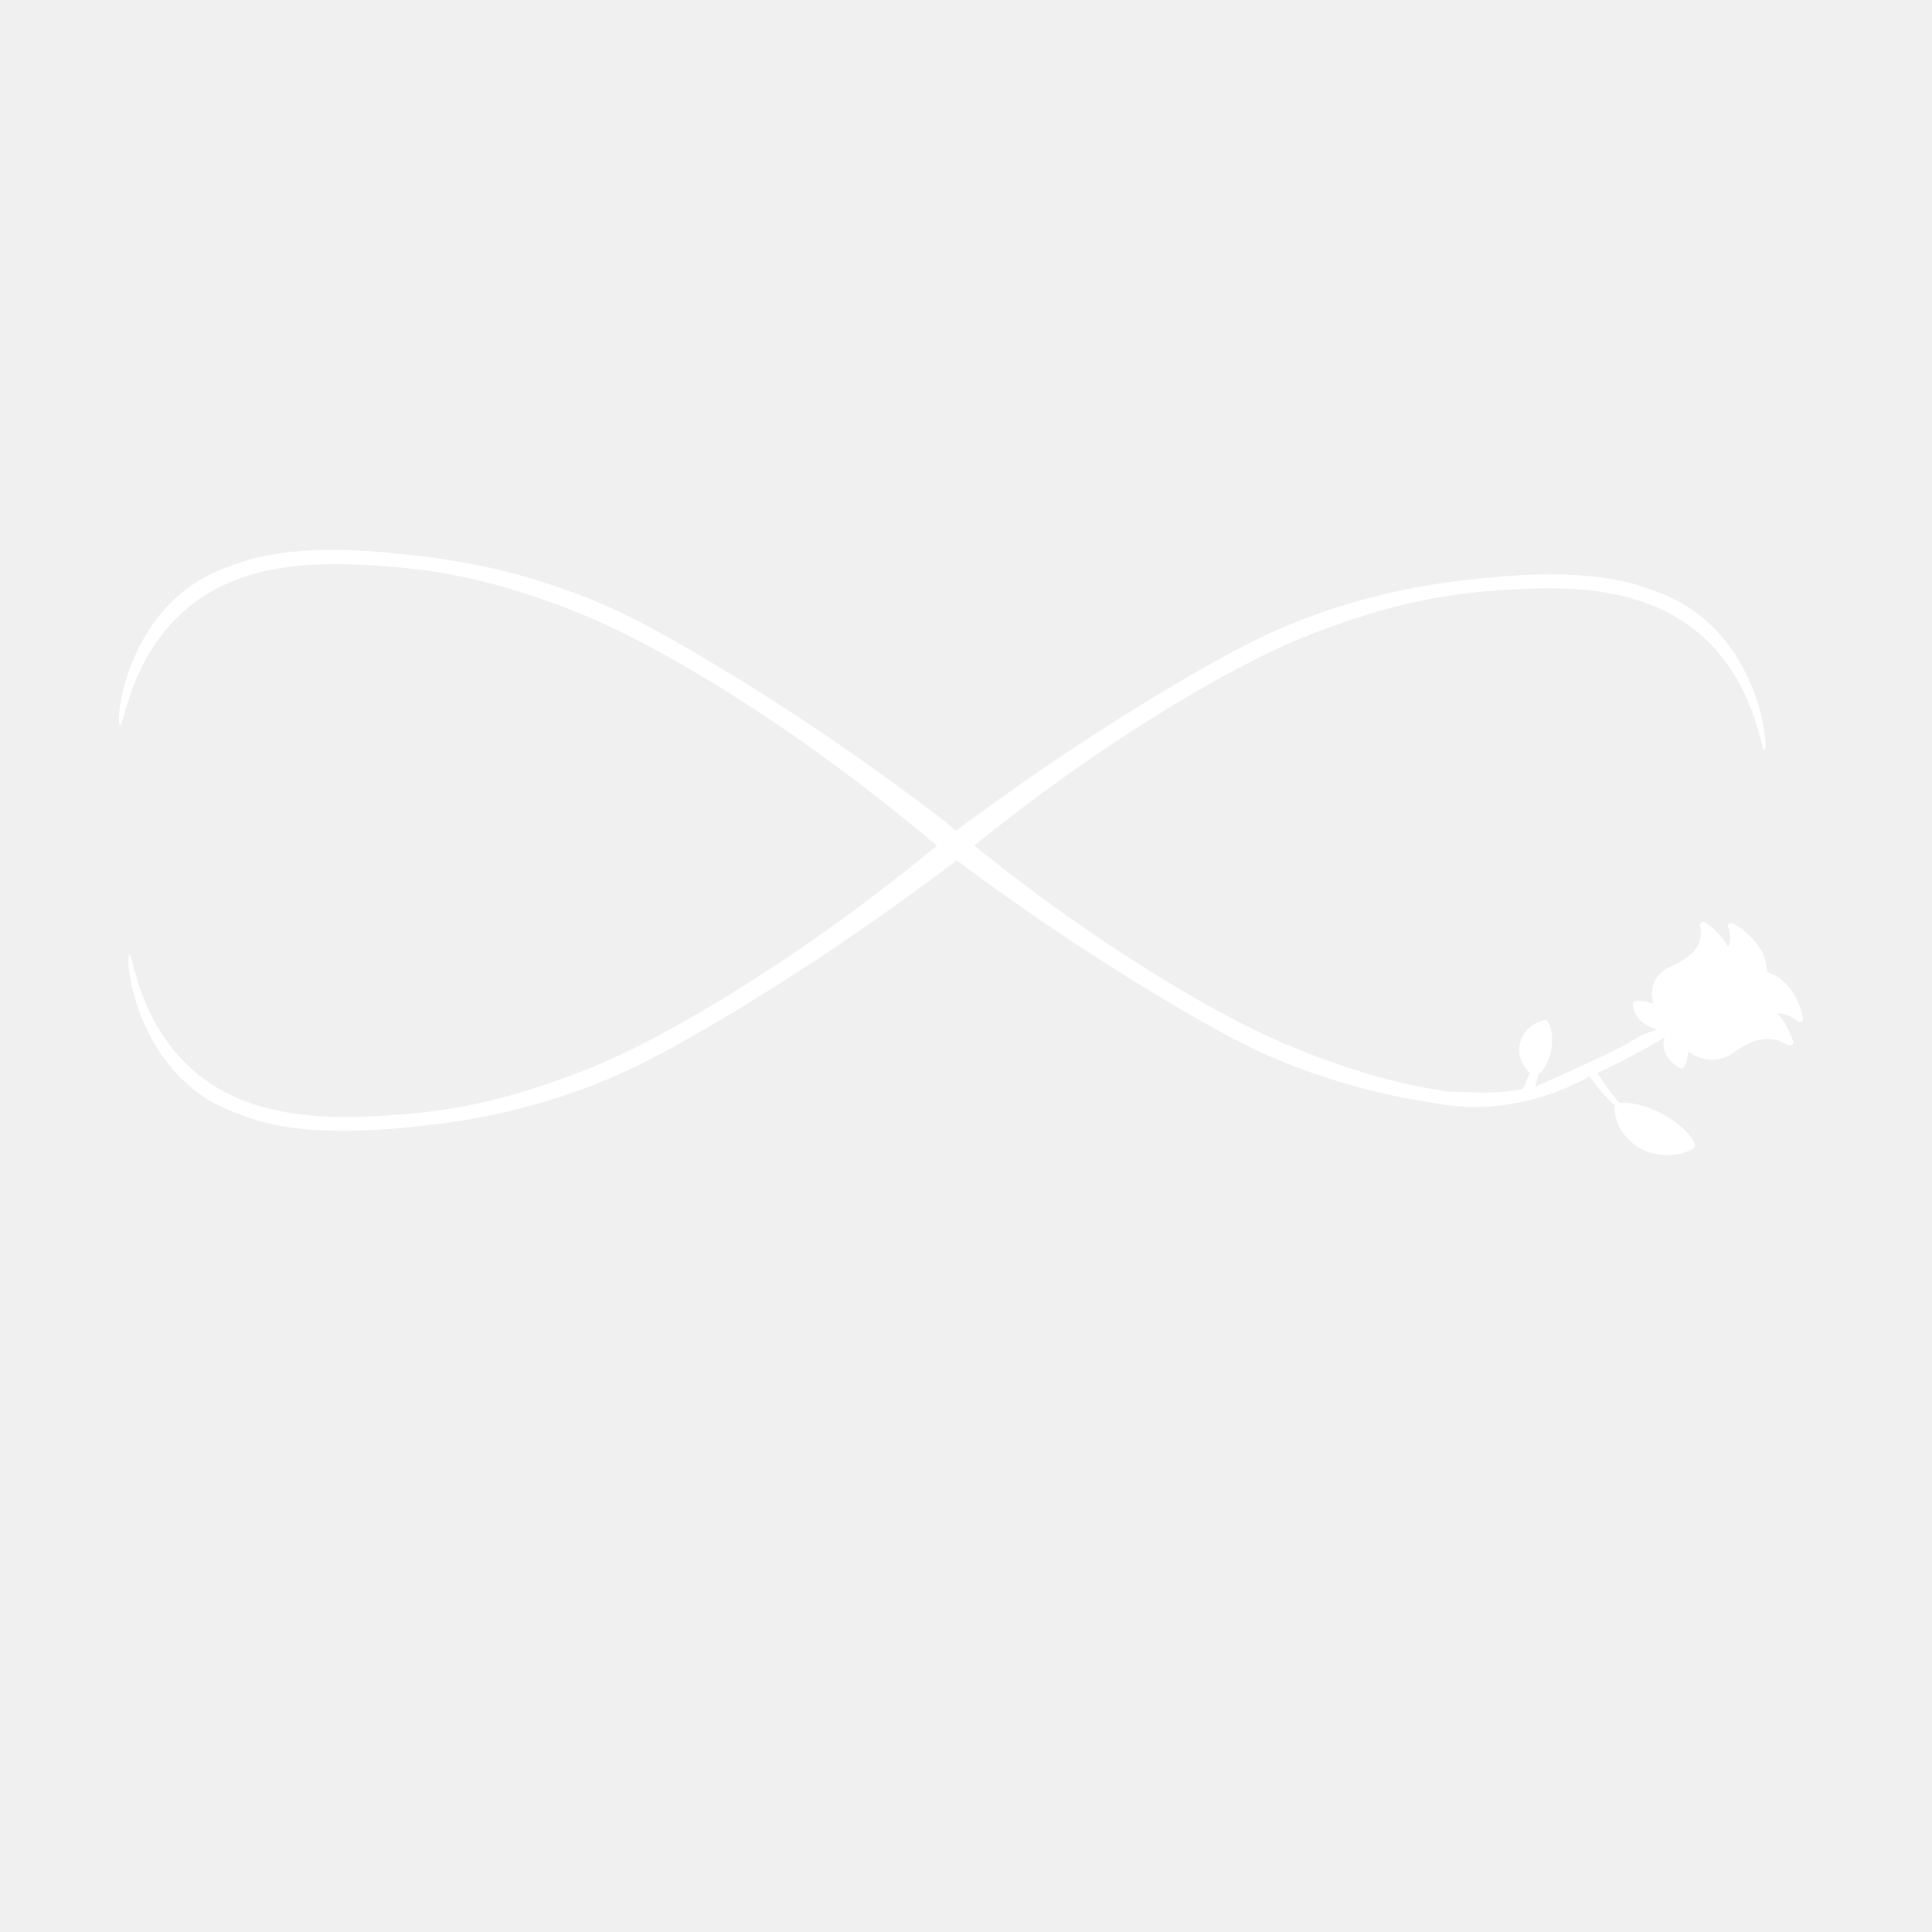
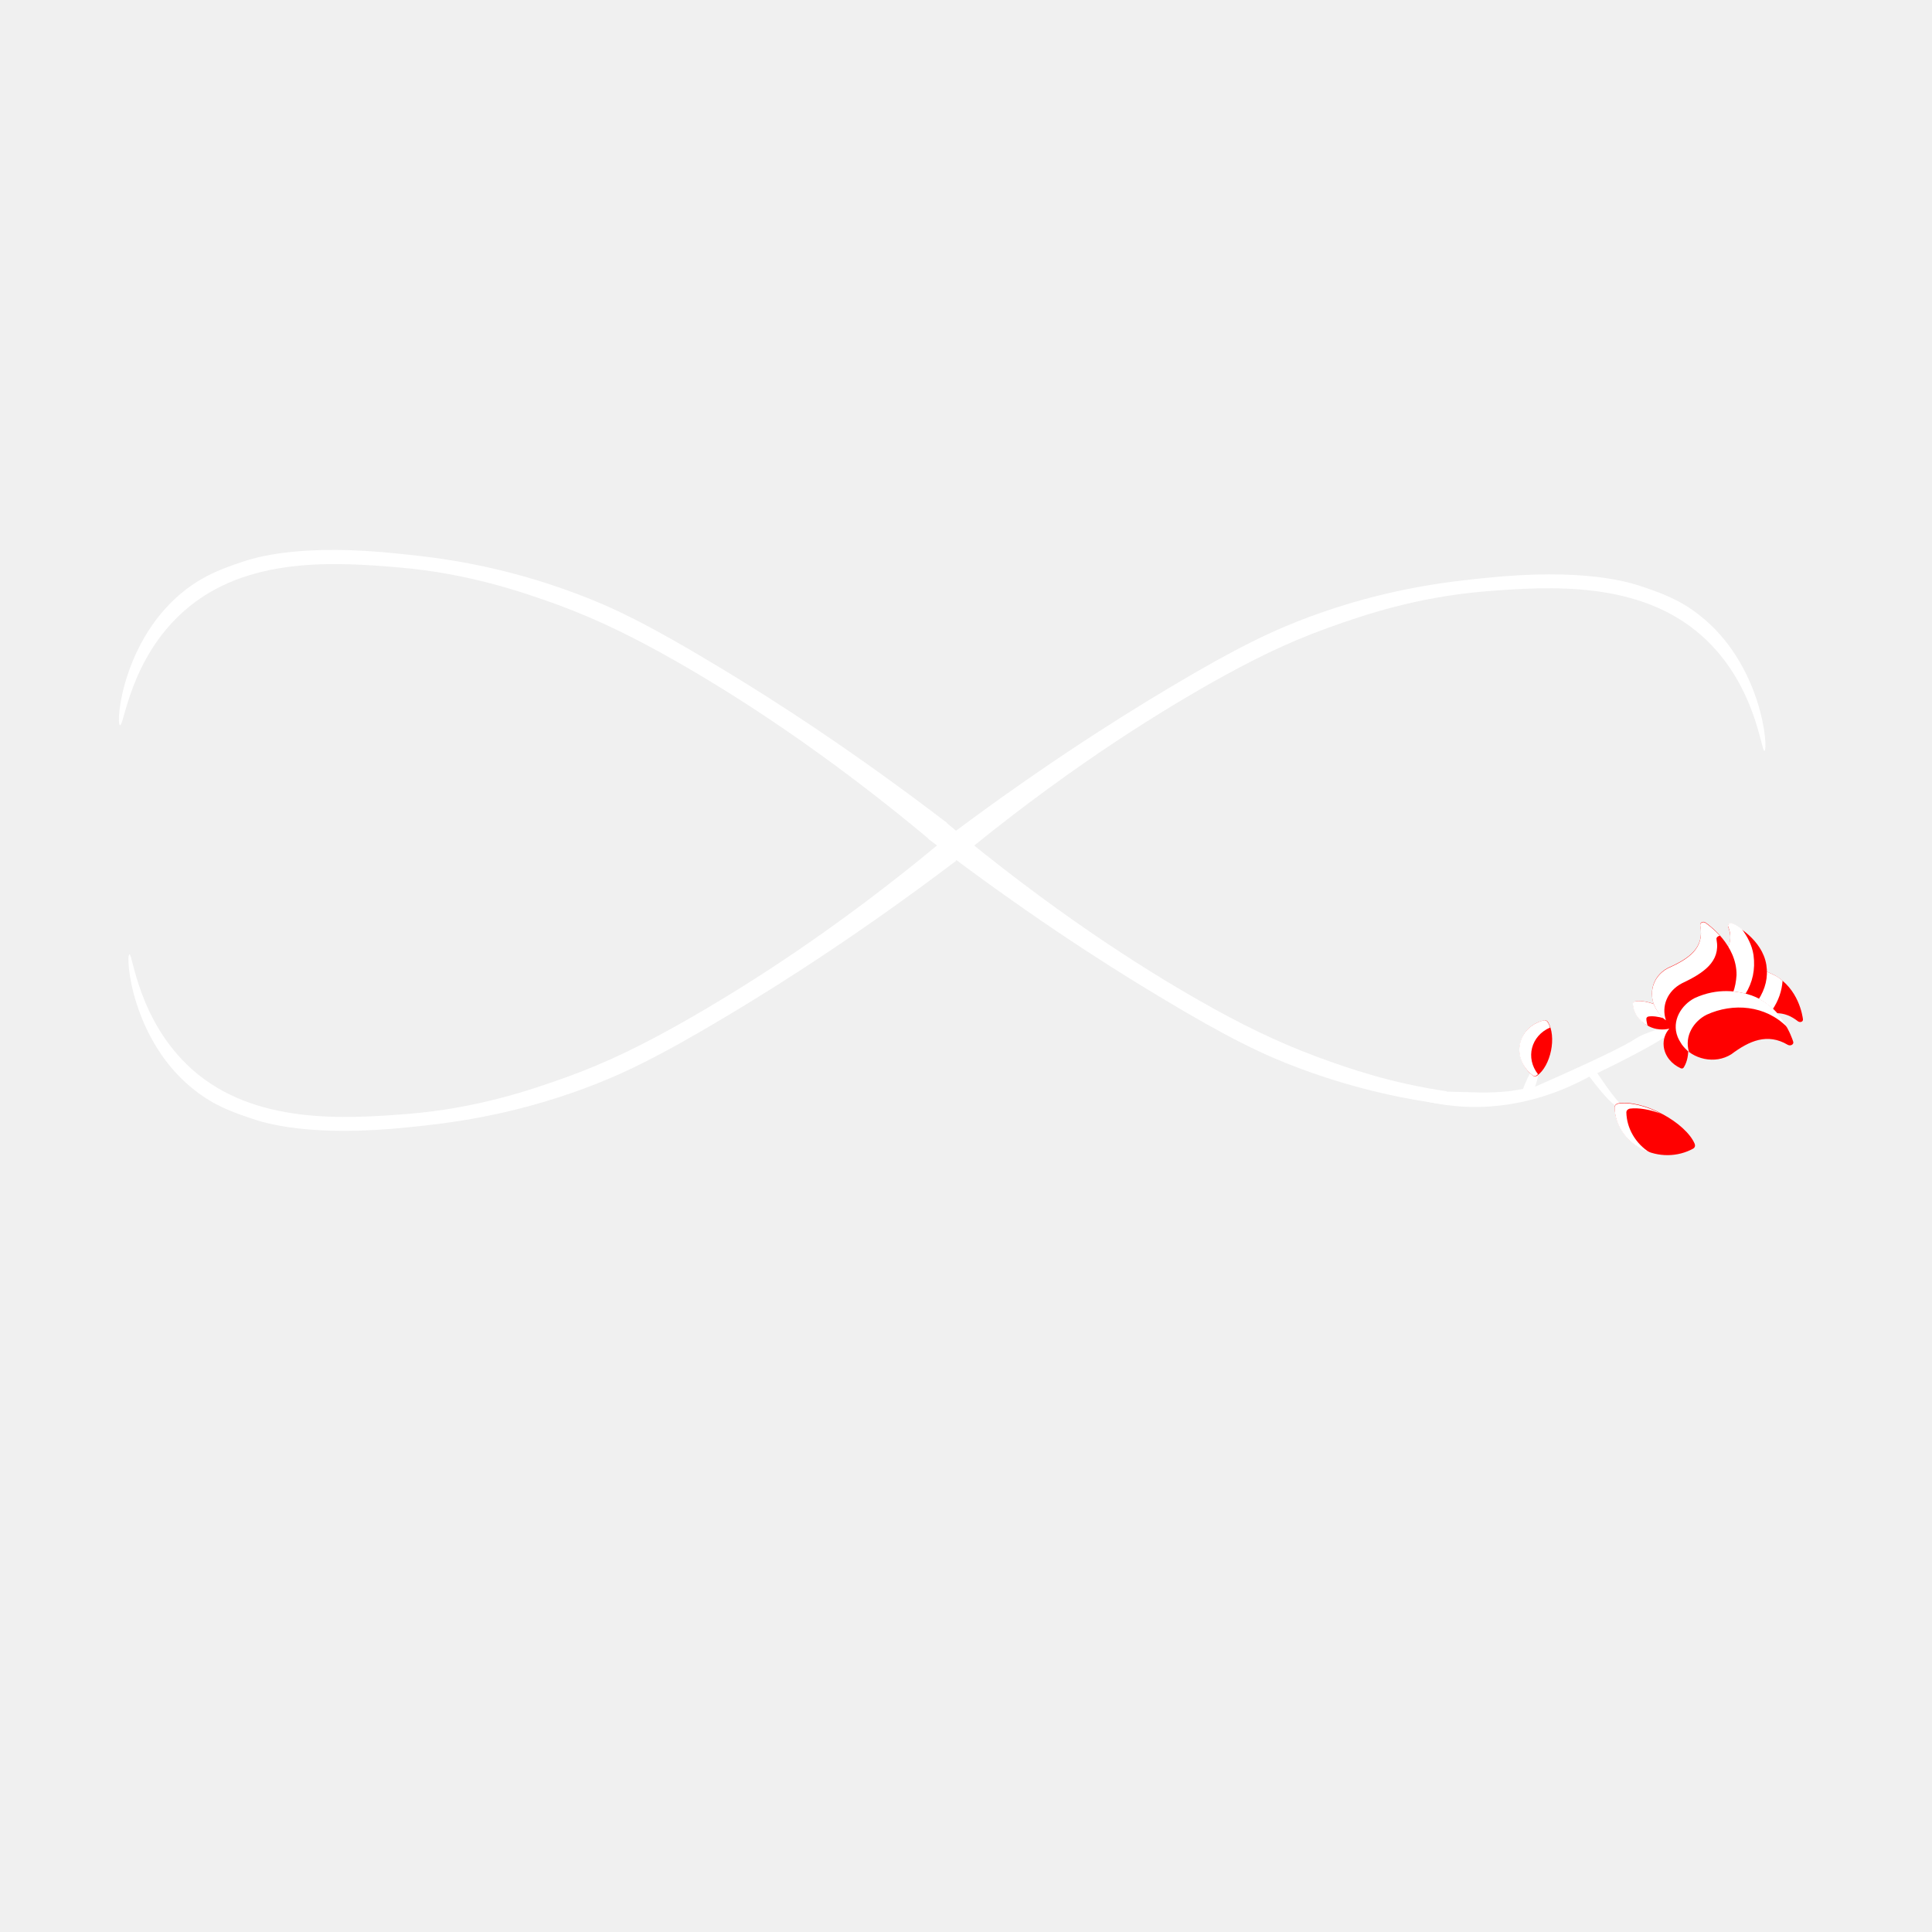
<svg xmlns="http://www.w3.org/2000/svg" version="1.1" id="Capa_1" x="0px" y="0px" viewBox="0 0 512 512" style="enable-background:new 0 0 512 512;" xml:space="preserve" width="512px" height="512px" class="hovered-paths">
  <g>
    <style type="text/css">
	.st0{fill:#ffffff;}
- 	.st1{fill:#ffffff;}
+ 	.st1{fill:red;}
	.st2{fill:#ffffff;}
- 	.st3{fill:#ffffff;}
+ 	.st3{fill:red;}
	.st4{fill:#ffffff;}
</style>
    <path class="st0 hovered-path active-path" d="M347.9,493.3" data-original="#000000" fill="#000000" />
    <path class="st0 hovered-path active-path" d="M627.2,461.6" data-original="#000000" fill="#000000" />
    <g>
      <g>
        <path class="st0 hovered-path active-path" d="M443.1,272c-0.3-0.4-1.4-0.1-1.8,0.1c-4.2,1.4-6.2,2.1-7.6,3c-3.1,2.1-12.1,6.4-26.9,12.9    c0.4-1.1,1-2.9,0.8-4.2c0-0.3-0.1-0.9-0.4-1c-0.3-0.1-0.7,0.2-0.8,0.4c-1.1,1-2.4,4.4-2.8,5.4c-0.9,0.1-2.2,0.4-3.9,0.6    c-5.7,0.6-9.6,0.2-16.1,0.1c-8.7-0.2-12.5-0.5-12.6,0c-0.1,0.7,6,2.8,12.8,3.6c15.4,2,28-3,33.7-5.7c1.6-0.8,2.9-1.4,3.7-1.9    c2.2,2.9,5.8,7.5,7.7,8.1c0.2,0.1,0.9,0.3,1.1,0.1c0.2-0.2-0.6-1-0.8-1.2c-0.9-0.9-2.6-3-5.9-7.9c4.3-2.1,18-8.8,19.5-11    C442.9,273.2,443.4,272.4,443.1,272z" data-original="#000000" fill="#000000" />
        <path class="st1 hovered-path active-path" d="M435,304.4c4.5,2.4,9.7,2.2,13.7,0c0.5-0.3,0.6-0.8,0.4-1.3c-1.1-2.6-4.3-5.6-8.6-7.9s-8.7-3.3-11.7-2.8    c-0.5,0.1-0.9,0.5-0.9,1C428,297.7,430.5,302,435,304.4z" data-original="#000000" fill="#000000" />
        <path class="st2 hovered-path active-path" d="M431,294.8c0-0.5,0.4-0.9,0.9-1c2.3-0.3,5.4,0.2,8.7,1.5c0,0-0.1,0-0.1,0c-4.3-2.3-8.7-3.3-11.7-2.8    c-0.5,0.1-0.9,0.5-0.9,1c0,4.3,2.6,8.6,7.1,11c0.8,0.4,1.5,0.7,2.3,1C433.3,303,431.1,298.9,431,294.8z" data-original="#000000" fill="#000000" />
        <path class="st1 hovered-path active-path" d="M447.4,278.3c-1.2-1-2.2-2.2-2.8-3.7c-0.4-1.1-0.6-2.1-0.5-3.1c-1.1-0.4-2.1-0.9-3-1.7    c-1.3-1.1-2.2-2.4-2.7-3.7c-1.9-0.7-3.8-1-5.1-0.7c-0.3,0.1-0.5,0.3-0.5,0.6c0.1,2.4,1.7,4.7,4.2,6c1.8,0.9,3.7,1,5.4,0.6    c-1.1,1.2-1.7,2.9-1.5,4.7c0.3,2.6,2.1,4.7,4.5,5.8c0.3,0.1,0.6,0.1,0.8-0.2C446.9,281.8,447.4,280.2,447.4,278.3z" data-original="#000000" fill="#000000" />
        <path class="st2 hovered-path active-path" d="M436.3,270c0-0.3,0.2-0.5,0.5-0.6c1.1-0.2,2.7,0,4.3,0.5c0,0-0.1,0-0.1-0.1c-1.3-1.1-2.2-2.4-2.7-3.7    c-1.9-0.7-3.8-1-5.1-0.7c-0.3,0.1-0.5,0.3-0.5,0.6c0.1,2.3,1.5,4.5,3.9,5.8C436.5,271.2,436.3,270.6,436.3,270z" data-original="#000000" fill="#000000" />
        <path class="st3 hovered-path active-path" d="M477.8,270.1c-0.1-0.8-1.1-8.1-7.6-11.7c-0.6-0.3-1.3-0.6-2-0.9l-0.2-0.1l0,0.2c0,2.6-0.8,4.9-2.3,7.1    l0.1,0.1c1.8,0.9,3.4,2.2,4.8,3.7l0,0l0.1,0c2.1,0,3.9,0.7,5.7,2.1C477,271.1,477.9,270.8,477.8,270.1z" data-original="#000000" fill="#000000" />
        <path class="st4 hovered-path active-path" d="M472.4,259.9c-0.7-0.6-1.4-1.1-2.2-1.5c-0.6-0.3-1.3-0.6-2-0.9l-0.2-0.1l0,0.2c0,2.6-0.8,4.9-2.3,7.1l0.1,0.1    c1.4,0.7,2.7,1.7,3.9,2.8C471.3,265.2,472.2,262.7,472.4,259.9z" data-original="#000000" fill="#000000" />
        <path class="st3 hovered-path active-path" d="M468.1,255.7c-1.1-6.8-8.2-10.5-9-10.9c-0.7-0.3-1.4,0.2-1.1,0.9c0.8,2,0.7,3.8-0.1,5.5l0,0.1l0,0.1    c1.4,2.4,2.1,4.8,2,7.1c-0.1,1.7-0.4,3.1-0.9,4.6l0.2,0c1.6,0.1,3.3,0.5,4.9,1.1c0.6,0.2,1.2,0.5,1.7,0.8l0.1,0.1    C467.9,262,468.6,259,468.1,255.7z" data-original="#000000" fill="#000000" />
        <path class="st4 hovered-path active-path" d="M462.5,263.5c2-3.2,2.7-6.6,2.2-10.4c-0.4-2.7-1.7-5-3.1-6.9c-1.2-0.9-2.2-1.4-2.5-1.5    c-0.7-0.3-1.4,0.2-1.1,0.9c0.8,2,0.7,3.8-0.1,5.5l0,0.1l0,0.1c1.4,2.4,2.1,4.8,2,7.1c-0.1,1.7-0.4,3.1-0.9,4.5    c0.1,0,0.1,0,0.2,0.1l0,0C460.3,263.1,461.4,263.3,462.5,263.5z" data-original="#000000" fill="#000000" />
        <path class="st3 hovered-path active-path" d="M449.2,264.8c3.2-1.5,6.6-2.1,10-1.8l0.1,0c0.5-1.4,0.8-2.9,0.9-4.6c0.1-7.9-7.3-13.3-8.2-13.9    c-0.7-0.5-1.6,0-1.4,0.8c1.1,5.8-2.9,8.7-8.6,11.2l0,0c-4.5,2.4-5.5,7.8-2.5,11.8c0.4,0.6,1,1.2,1.6,1.7c0.9,0.7,1.9,1.3,3.1,1.7    l0.2,0.1l0-0.2C444.5,268.9,446.5,266.2,449.2,264.8z" data-original="#000000" fill="#000000" />
        <path class="st4 hovered-path active-path" d="M445.7,260.6L445.7,260.6c5.7-2.7,10.3-5.7,9.2-11.6c-0.1-0.4,0.1-0.7,0.5-0.9c0.1-0.1,0.3-0.1,0.4-0.1    c-1.7-1.9-3.4-3.1-3.8-3.4c-0.7-0.5-1.6,0-1.4,0.8c1.1,5.8-2.9,8.7-8.6,11.2l0,0c-4.5,2.4-5.5,7.8-2.5,11.8c0.4,0.6,1,1.2,1.6,1.7    c0.1,0.1,0.3,0.2,0.4,0.3C440.2,266.6,441.9,262.6,445.7,260.6z" data-original="#000000" fill="#000000" />
        <path class="st3 hovered-path active-path" d="M475.2,276c-0.3-0.9-2.9-9.1-11.1-12.2c-3.5-1.2-9-2.1-15.1,0.7c-3.5,1.8-6.2,6-4.5,10.3    c0.3,0.7,0.7,1.4,1.1,2c3,4,8.9,5.3,13.2,2.6l0,0c4.8-3.6,9.6-5.7,15-2.5C474.6,277.3,475.5,276.7,475.2,276z" data-original="#000000" fill="#000000" />
        <path class="st4 hovered-path active-path" d="M452.3,268.9c7-3.2,15.6-2.5,21.3,3.3c-1.6-2.9-4.5-6.6-9.4-8.4c-3.5-1.2-9-2.1-15.1,0.7    c-3.5,1.8-6.2,6-4.5,10.3c0.3,0.7,0.7,1.4,1.1,2c0.5,0.7,1.2,1.4,1.9,2C446.3,274.5,448.9,270.6,452.3,268.9z" data-original="#000000" fill="#000000" />
        <g>
          <path class="st1 hovered-path active-path" d="M409.2,270.4c0.4-0.1,0.8,0.1,1,0.4c2.4,3.9,0.8,11.7-2.9,14.3c-0.3,0.2-0.7,0.2-1,0     C400.4,280.5,402.1,272.1,409.2,270.4z" data-original="#000000" fill="#000000" />
          <g>
            <path class="st2 hovered-path active-path" d="M410.8,272.3c-0.2-0.6-0.4-1.1-0.7-1.5c-0.2-0.3-0.6-0.5-1-0.4c-7.1,1.8-8.8,10.1-2.9,14.6      c0.3,0.2,0.7,0.3,1,0c0.1-0.1,0.2-0.2,0.4-0.3C404.2,280.4,405.7,274.5,410.8,272.3z" data-original="#000000" fill="#000000" />
          </g>
        </g>
      </g>
      <g>
        <path class="st0 hovered-path active-path" d="M48.8,161.9c16.6-14.7,40.6-12.9,57.2-11.5c18.2,1.6,32.2,6.4,41.9,9.9c11,4.1,20.3,8.7,31.2,14.9    c15.8,9,39.4,24,67.5,47.5c1.4-1.6,2.8-3.2,4.4-4.6c-24.3-18.6-45.5-32.4-61.4-41.9c-18.1-10.9-27.5-15.4-37.2-19    c-20.1-7.5-36.2-9.4-46.1-10.4c-26.4-2.9-38.6,0.9-42.4,2.2c-4.7,1.6-9.5,3.3-14.6,7.2c-16.8,12.9-18.7,35.6-17.5,36    C32.9,192.5,34.4,174.6,48.8,161.9z" data-original="#000000" fill="#000000" />
        <path class="st0 hovered-path active-path" d="M383.4,291.3c-0.1-0.7-0.1-1.4,0-2.1c-14.5-2.1-25.9-6-34.3-9.1c-11-4.1-20.3-8.7-31.2-14.9    c-15.8-9-39.4-24-67.5-47.5c-1.4,1.6-2.8,3.2-4.4,4.6c24.3,18.6,45.5,32.4,61.4,41.9c18.1,10.9,27.5,15.4,37.2,19    c15.9,5.9,29.2,8.3,39,9.6C383.6,292.4,383.5,291.9,383.4,291.3z" data-original="#000000" fill="#000000" />
        <path class="st0 hovered-path active-path" d="M50.9,283.4c16.5,14.7,40.5,13.1,57.2,11.8c18.2-1.5,32.2-6.2,41.9-9.7c11.1-4,20.3-8.6,31.3-14.8    c15.8-9,39.5-23.8,67.7-47.2c1.4,1.6,2.8,3.2,4.4,4.6c-24.4,18.5-45.7,32.2-61.5,41.6c-18.1,10.8-27.5,15.2-37.2,18.8    c-20.1,7.4-36.2,9.2-46.1,10.2c-26.4,2.8-38.6-1.1-42.3-2.4c-4.7-1.6-9.5-3.3-14.6-7.3c-16.8-13-18.5-35.7-17.4-36.1    C35.2,252.7,36.6,270.6,50.9,283.4z" data-original="#000000" fill="#000000" />
        <path class="st0 hovered-path active-path" d="M451,168.5c-16.5-14.7-40.5-13.1-57.2-11.8c-18.2,1.5-32.2,6.2-41.9,9.7c-11.1,4-20.3,8.6-31.3,14.8    c-15.8,9-39.5,23.8-67.7,47.2c-1.4-1.6-2.8-3.2-4.4-4.6c24.4-18.5,45.7-32.2,61.5-41.6c18.1-10.8,27.5-15.2,37.2-18.8    c20.1-7.4,36.2-9.2,46.1-10.2c26.4-2.8,38.6,1.1,42.3,2.4c4.7,1.6,9.5,3.3,14.6,7.3c16.8,13,18.5,35.7,17.4,36.1    C466.7,199.2,465.3,181.2,451,168.5z" data-original="#000000" fill="#000000" />
      </g>
    </g>
  </g>
</svg>
